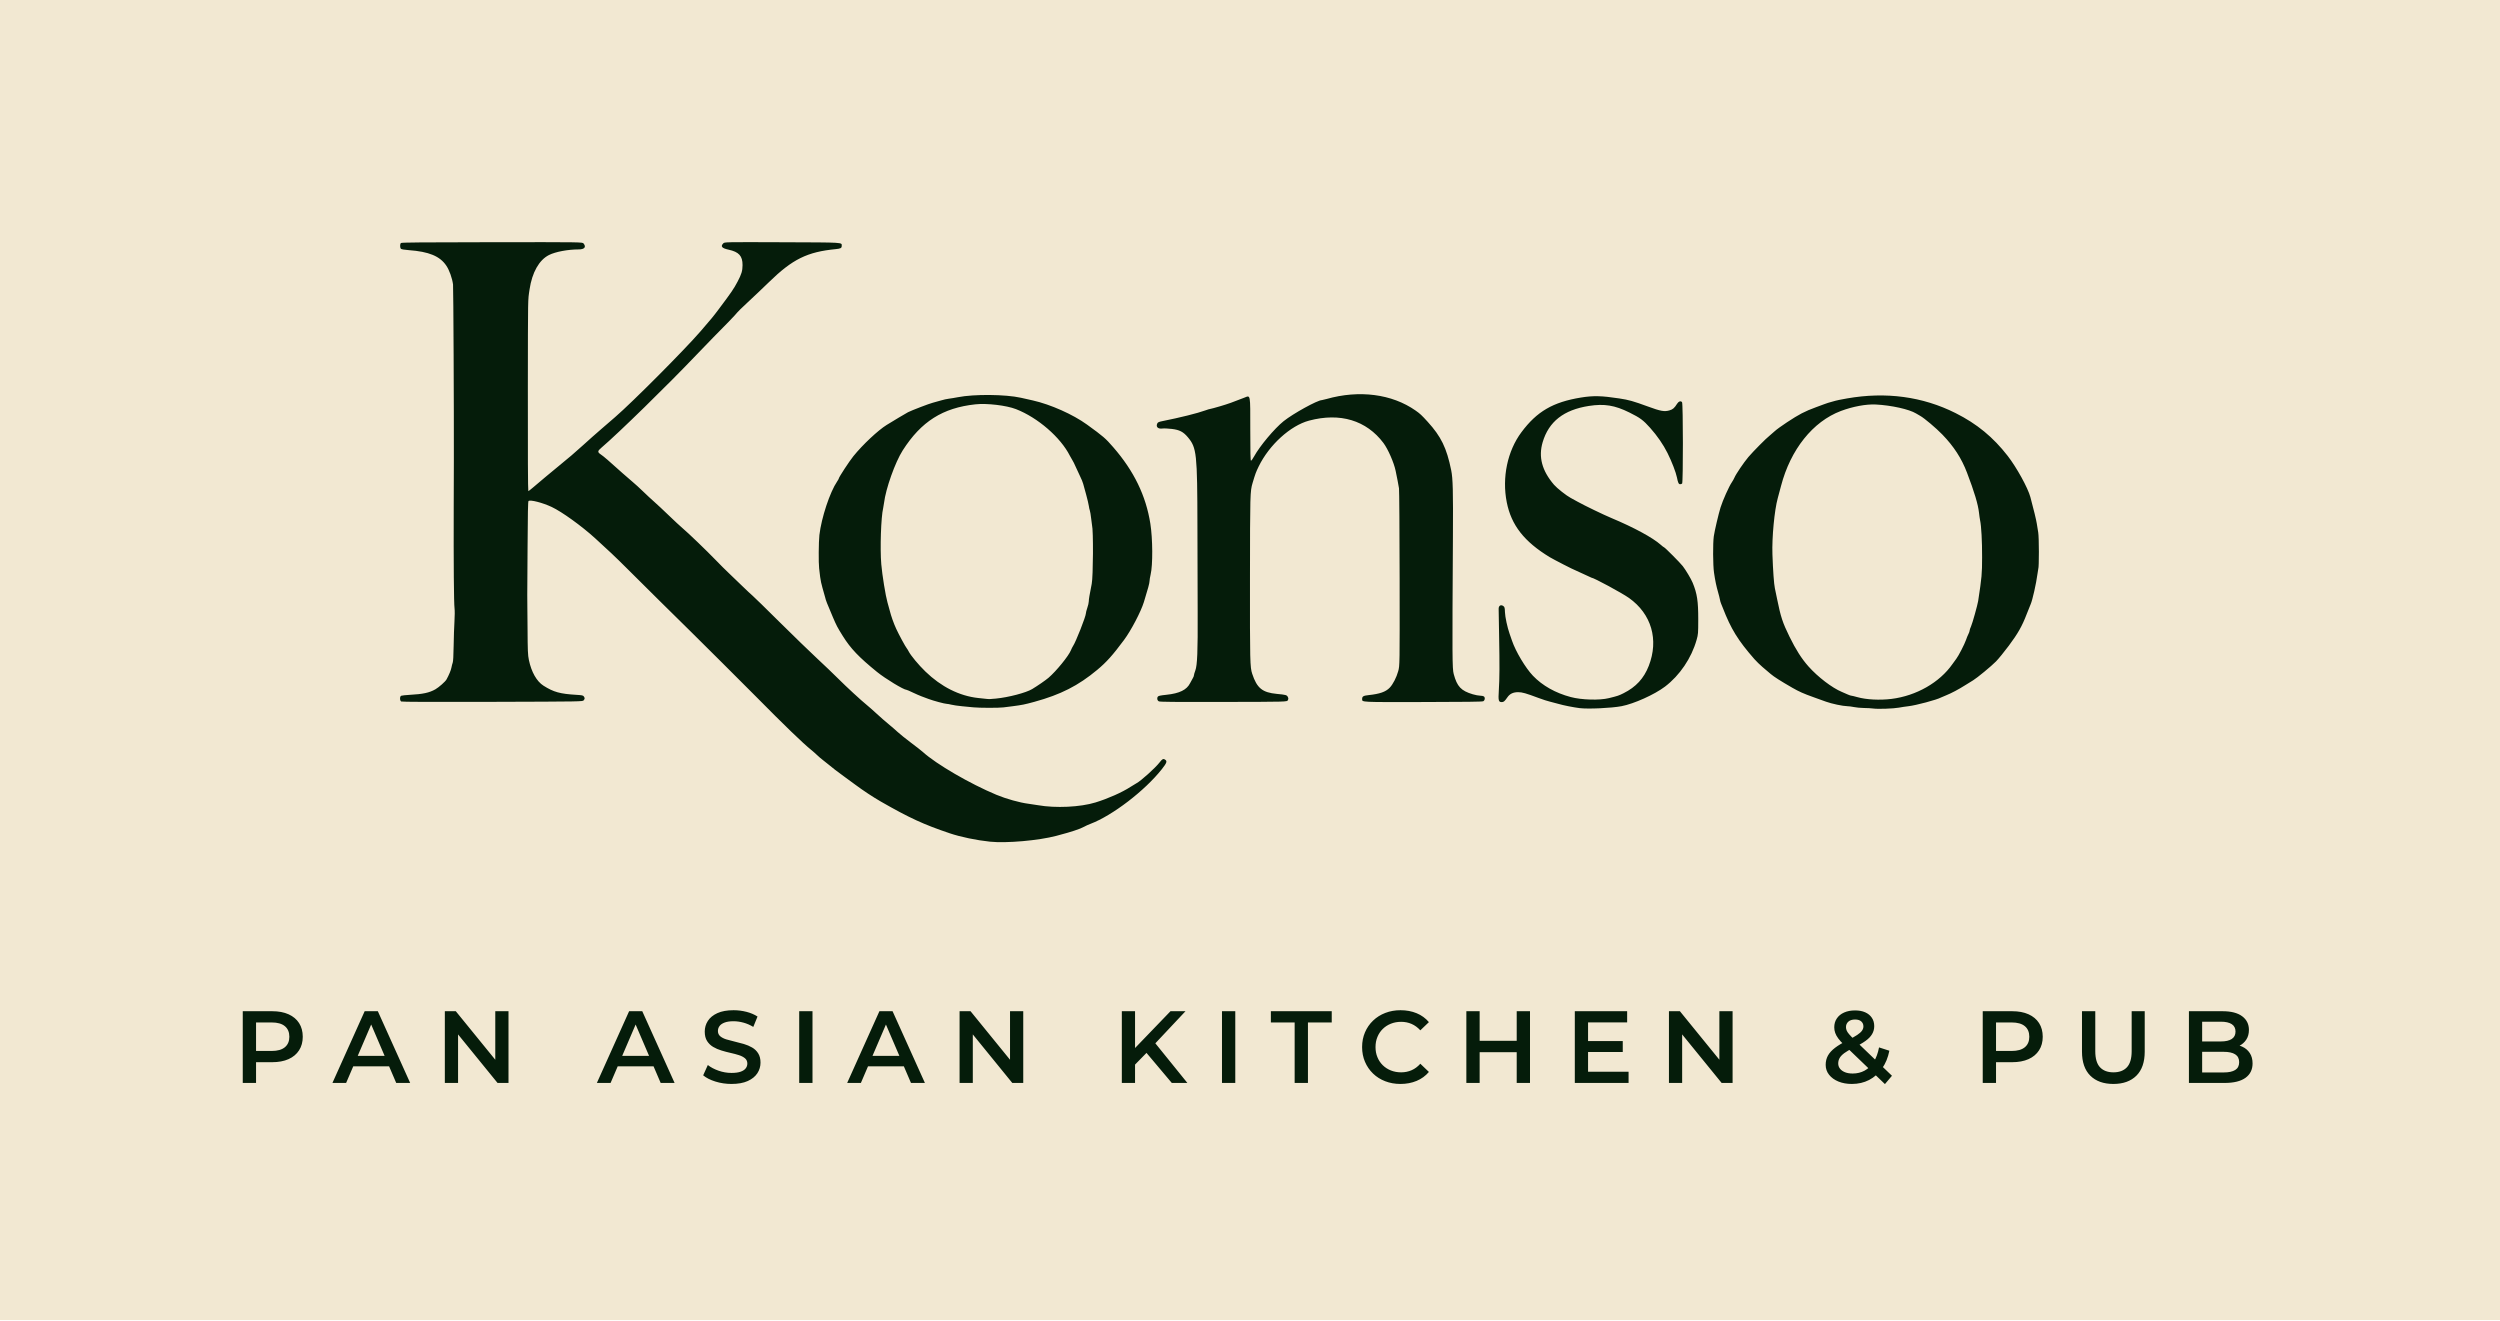
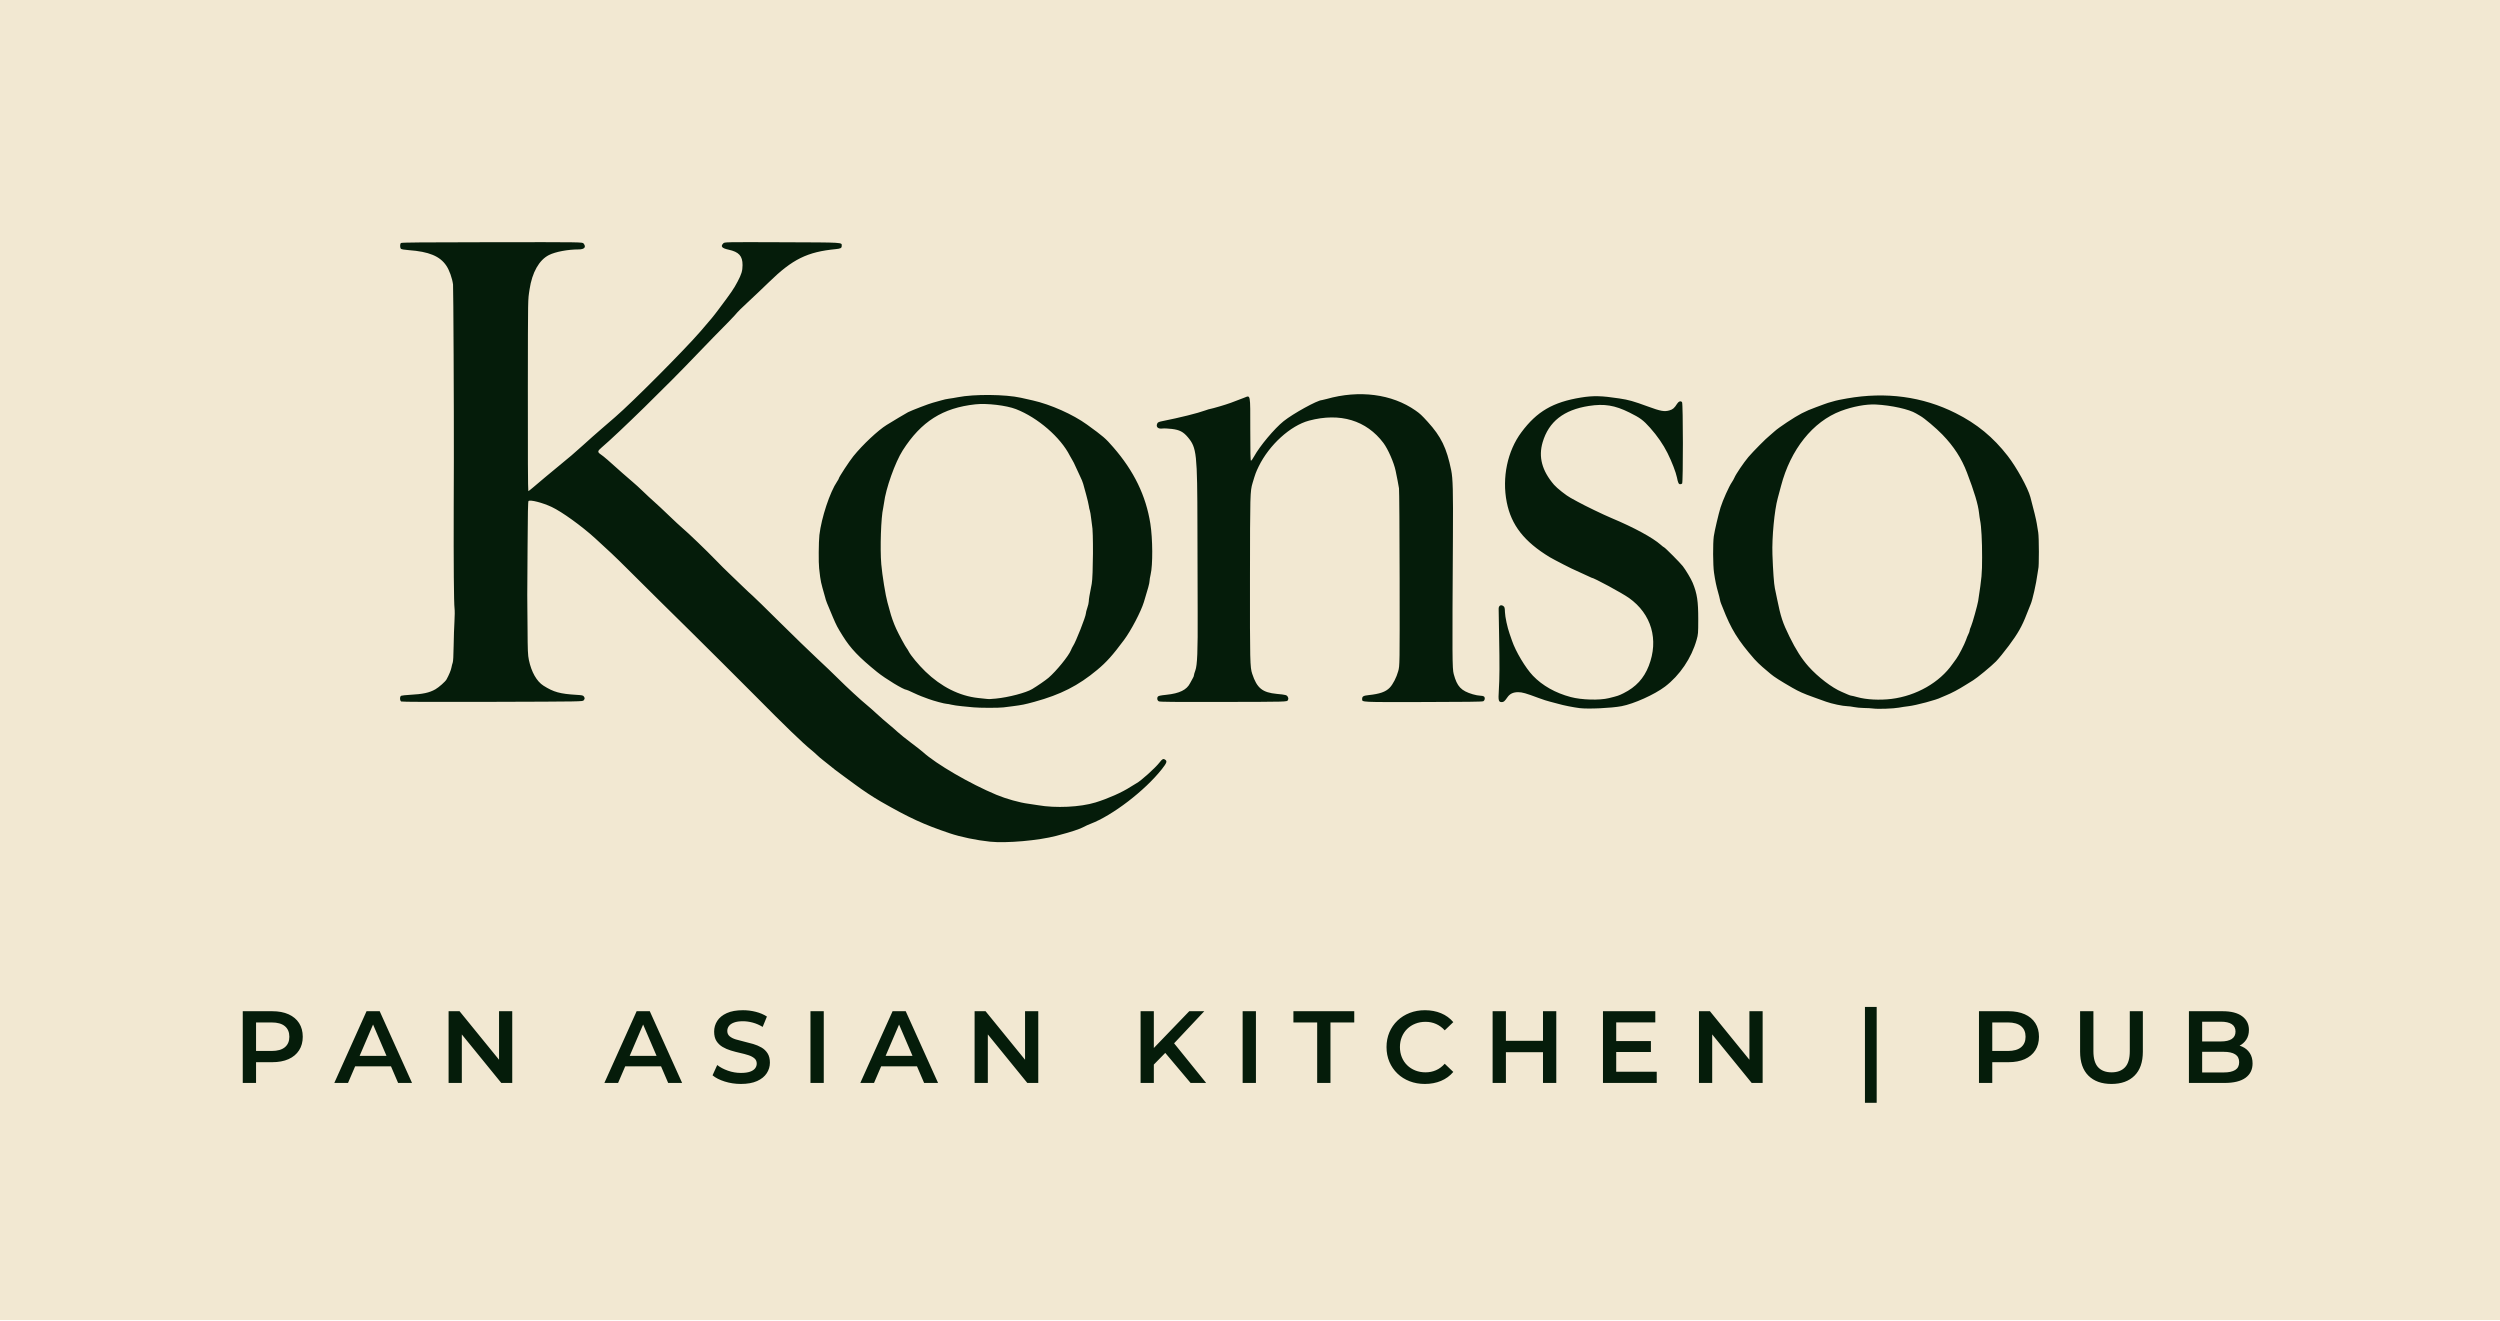
<svg xmlns="http://www.w3.org/2000/svg" viewBox="105 350 1070 565" width="1070" height="565">
  <rect x="105" y="350" width="1070" height="565" fill="#F2E8D2" />
  <path transform="translate(260 440)" fill="#051C0A" fill-rule="evenodd" d="M268.75 270.24 C262.92 269.63 256.16 268.23 251.43 266.63 C240.30 262.87 234.21 260.07 222.00 253.07 C218.72 251.19 214.41 248.34 211.02 245.82 C209.59 244.75 207.55 243.26 206.49 242.50 C204.03 240.75 200.64 238.15 199.48 237.12 C198.99 236.69 197.98 235.88 197.23 235.33 C196.49 234.77 195.37 233.83 194.76 233.22 C194.14 232.62 193.01 231.62 192.24 231.00 C188.63 228.09 180.80 220.53 168.58 208.16 C164.50 204.03 143.81 183.41 140.75 180.42 C135.58 175.37 119.15 159.11 113.14 153.10 C108.88 148.83 104.75 144.92 99.62 140.29 C93.80 135.02 85.47 129.03 81.12 126.98 C77.21 125.14 71.88 123.77 71.20 124.45 C70.98 124.67 70.88 129.57 70.80 144.19 C70.75 154.88 70.69 164.07 70.67 164.62 C70.66 165.18 70.67 167.65 70.71 170.12 C70.74 172.60 70.78 176.59 70.79 179.00 C70.84 188.48 70.92 190.38 71.36 192.47 C72.44 197.65 74.72 201.64 77.62 203.48 C81.96 206.22 84.67 206.97 91.69 207.39 C94.17 207.54 94.55 207.62 94.88 208.08 C95.36 208.77 95.35 209.08 94.81 209.73 C94.38 210.27 94.38 210.27 55.80 210.39 C29.46 210.46 17.06 210.42 16.73 210.24 C16.08 209.89 16.05 208.12 16.69 207.79 C16.93 207.67 18.59 207.49 20.38 207.39 C26.01 207.09 28.76 206.50 31.35 205.02 C32.88 204.14 35.59 201.74 36.11 200.80 C37.17 198.87 38.00 196.88 38.22 195.70 C38.35 194.97 38.60 194.04 38.76 193.62 C38.96 193.13 39.10 190.63 39.16 186.38 C39.21 182.80 39.37 178.12 39.51 175.97 C39.65 173.65 39.67 171.36 39.54 170.34 C39.26 168.08 39.12 151.52 39.19 127.25 C39.22 116.46 39.25 107.23 39.25 106.75 C39.30 85.97 39.05 32.92 38.90 31.75 C38.54 29.05 37.31 25.60 36.01 23.69 C33.28 19.63 28.58 17.69 19.96 17.06 C18.22 16.93 16.88 16.71 16.64 16.52 C16.14 16.10 16.12 14.42 16.62 14.00 C16.91 13.77 25.52 13.69 55.64 13.66 C94.29 13.62 94.29 13.62 94.77 14.22 C96.00 15.73 95.16 16.75 92.67 16.75 C88.03 16.76 82.76 17.75 79.98 19.14 C75.75 21.26 72.73 26.60 71.65 33.88 C70.92 38.81 70.97 35.84 70.92 75.75 C70.88 103.76 70.96 120.04 71.12 120.20 C71.17 120.25 72.05 119.58 73.06 118.71 C75.71 116.44 81.45 111.63 83.62 109.88 C88.21 106.16 91.39 103.44 94.75 100.37 C96.74 98.55 100.18 95.49 102.40 93.59 C104.61 91.68 107.25 89.40 108.27 88.52 C115.77 82.04 137.95 59.76 144.78 51.86 C149.53 46.37 150.24 45.51 152.51 42.48 C158.08 35.07 159.03 33.67 160.70 30.51 C162.37 27.33 162.79 25.95 162.81 23.50 C162.84 19.56 161.27 17.81 156.78 16.85 C153.94 16.24 153.29 15.44 154.57 14.16 C155.14 13.59 155.14 13.59 179.75 13.68 C206.85 13.78 205.25 13.68 205.25 15.28 C205.25 16.17 204.78 16.42 202.74 16.62 C190.52 17.80 184.19 20.92 174.14 30.73 C171.65 33.15 167.57 37.03 165.06 39.35 C162.55 41.68 160.50 43.68 160.50 43.79 C160.50 43.99 154.31 50.43 150.22 54.48 C149.17 55.52 146.07 58.74 143.32 61.62 C130.79 74.79 109.59 95.51 102.43 101.59 C100.67 103.09 100.64 103.50 102.25 104.58 C103.40 105.35 105.48 107.14 111.46 112.53 C112.74 113.68 114.66 115.34 115.71 116.21 C116.76 117.08 118.81 118.94 120.25 120.35 C121.69 121.76 123.83 123.74 125.00 124.76 C126.17 125.78 128.98 128.41 131.25 130.60 C133.52 132.79 136.12 135.21 137.04 135.98 C139.51 138.05 147.39 145.63 151.25 149.63 C153.11 151.56 155.64 154.09 156.88 155.24 C158.11 156.40 160.70 158.88 162.62 160.76 C164.55 162.63 166.57 164.53 167.12 164.98 C167.68 165.43 172.91 170.54 178.75 176.34 C184.60 182.13 191.80 189.12 194.75 191.85 C197.71 194.59 201.71 198.42 203.64 200.35 C207.24 203.95 213.52 209.74 215.99 211.74 C216.75 212.35 218.67 214.04 220.25 215.50 C221.83 216.96 224.08 218.93 225.25 219.88 C226.42 220.83 228.19 222.36 229.19 223.29 C230.19 224.21 232.78 226.29 234.94 227.91 C237.11 229.53 239.38 231.31 240.00 231.87 C245.76 237.08 260.12 245.43 271.46 250.17 C275.61 251.90 281.47 253.54 285.12 254.00 C286.23 254.14 288.06 254.42 289.21 254.62 C296.83 255.96 307.33 255.46 313.88 253.45 C319.27 251.79 325.28 249.12 328.88 246.77 C329.84 246.14 330.99 245.44 331.44 245.21 C333.28 244.26 339.45 238.70 341.26 236.37 C342.46 234.81 342.86 234.60 343.66 235.13 C344.65 235.77 344.40 236.51 342.23 239.25 C334.96 248.44 321.11 259.05 311.74 262.60 C310.85 262.93 309.61 263.49 308.99 263.85 C307.22 264.84 303.52 266.05 297.12 267.74 C289.48 269.76 275.75 270.96 268.75 270.24 Z M646.75 213.25 C645.99 213.14 644.19 213.03 642.75 213.02 C641.31 213.00 639.39 212.82 638.50 212.62 C637.61 212.43 636.31 212.26 635.62 212.25 C633.80 212.23 628.94 211.20 626.50 210.31 C625.33 209.89 622.97 209.04 621.25 208.42 C616.87 206.86 615.01 206.02 612.08 204.34 C606.88 201.34 604.33 199.71 602.83 198.44 C601.98 197.72 600.41 196.38 599.33 195.47 C598.26 194.55 596.70 193.04 595.87 192.09 C588.84 184.05 585.88 179.25 582.34 170.12 C582.12 169.57 581.80 168.77 581.62 168.34 C581.43 167.90 581.21 167.12 581.12 166.59 C581.03 166.06 580.70 164.72 580.38 163.62 C579.62 161.01 579.09 158.51 578.60 155.12 C578.13 151.91 578.08 142.48 578.51 139.50 C578.85 137.15 580.54 129.96 581.39 127.20 C582.34 124.15 585.03 118.14 586.24 116.39 C586.63 115.82 587.12 114.95 587.33 114.45 C587.96 112.93 591.29 108.01 593.30 105.62 C595.27 103.29 601.06 97.44 602.38 96.47 C602.79 96.16 603.74 95.33 604.50 94.62 C606.23 93.01 613.15 88.43 616.12 86.92 C618.35 85.80 619.59 85.27 622.25 84.29 C623.01 84.02 624.54 83.45 625.65 83.03 C626.77 82.61 628.19 82.15 628.81 82.02 C629.43 81.88 630.21 81.66 630.55 81.53 C630.90 81.40 633.13 80.95 635.52 80.53 C652.16 77.60 667.89 79.72 682.00 86.81 C691.12 91.39 698.09 97.12 704.31 105.15 C708.13 110.08 712.94 118.81 714.00 122.75 C715.39 127.90 716.54 132.66 716.74 134.06 C716.86 134.92 717.14 136.64 717.36 137.88 C717.72 139.92 717.74 152.91 717.38 153.49 C717.33 153.57 717.17 154.59 717.02 155.76 C716.51 159.71 714.90 166.85 714.13 168.59 C713.81 169.30 713.03 171.26 712.38 172.95 C710.43 178.04 708.65 181.16 704.76 186.38 C702.81 188.99 700.35 192.01 699.29 193.09 C697.36 195.07 691.13 200.21 689.50 201.17 C689.02 201.45 687.56 202.36 686.25 203.18 C683.29 205.06 680.15 206.72 677.89 207.62 C676.94 207.99 675.98 208.40 675.77 208.52 C673.96 209.51 664.99 211.91 661.75 212.27 C660.58 212.40 658.78 212.67 657.75 212.87 C655.50 213.30 648.67 213.54 646.75 213.25 Z M521.12 213.08 C518.44 212.75 514.07 211.88 512.03 211.27 C510.71 210.88 509.01 210.43 508.25 210.27 C507.49 210.12 505.36 209.42 503.50 208.73 C498.04 206.69 496.52 206.26 494.77 206.25 C492.64 206.25 491.20 206.94 490.16 208.46 C488.99 210.15 488.58 210.50 487.76 210.50 C486.38 210.50 486.22 209.87 486.49 205.61 C486.82 200.27 486.85 194.64 486.62 182.25 C486.51 176.27 486.42 170.99 486.42 170.53 C486.42 169.16 487.47 168.62 488.50 169.45 C488.98 169.83 489.06 170.18 489.12 172.01 C489.18 174.04 490.16 178.57 491.11 181.25 C491.33 181.87 491.79 183.20 492.14 184.22 C493.72 188.86 497.92 195.89 501.09 199.21 C505.12 203.43 510.73 206.60 517.25 208.33 C521.93 209.58 529.58 209.80 533.62 208.80 C537.49 207.84 537.82 207.73 539.88 206.70 C545.18 204.05 548.57 200.38 550.67 195.00 C555.04 183.80 551.83 172.77 542.21 165.93 C539.24 163.82 527.09 157.25 526.15 157.25 C526.10 157.25 524.52 156.52 522.63 155.63 C520.75 154.73 519.15 154.00 519.07 154.00 C518.77 154.00 509.91 149.45 508.29 148.47 C497.35 141.83 491.83 134.77 489.89 124.96 C487.80 114.37 490.18 103.03 496.18 94.98 C502.79 86.11 509.65 82.11 521.62 80.15 C526.92 79.29 530.44 79.37 538.05 80.53 C542.21 81.17 543.95 81.66 550.24 83.96 C555.79 86.00 557.35 86.28 559.55 85.64 C561.01 85.21 561.62 84.67 562.84 82.75 C563.48 81.74 564.42 81.47 564.92 82.15 C565.38 82.77 565.41 116.49 564.95 116.95 C564.79 117.11 564.40 117.25 564.11 117.25 C563.47 117.25 563.17 116.61 562.74 114.38 C562.32 112.22 560.48 107.46 558.69 103.89 C556.86 100.24 554.31 96.54 551.26 93.12 C548.31 89.81 547.00 88.84 542.38 86.55 C536.12 83.44 531.64 82.72 525.05 83.74 C514.28 85.42 507.88 90.43 505.26 99.25 C503.39 105.56 504.95 111.45 510.12 117.48 C511.35 118.92 515.45 122.16 517.21 123.08 C517.57 123.28 518.94 124.03 520.25 124.75 C523.44 126.51 531.20 130.26 534.76 131.75 C544.33 135.76 552.37 140.12 555.78 143.15 C556.46 143.76 557.10 144.25 557.21 144.25 C557.53 144.25 564.06 150.81 565.22 152.30 C566.53 153.98 568.79 157.78 569.47 159.44 C571.37 164.06 571.86 167.30 571.85 175.12 C571.84 181.18 571.82 181.45 571.15 183.84 C568.96 191.64 563.93 199.09 557.62 203.87 C553.16 207.26 544.30 211.25 539.00 212.25 C534.65 213.07 524.76 213.53 521.12 213.08 Z M261.62 212.74 C260.66 212.64 258.47 212.43 256.75 212.27 C255.03 212.11 252.99 211.81 252.21 211.61 C251.44 211.41 250.54 211.25 250.21 211.25 C249.37 211.25 244.43 209.92 242.38 209.14 C241.41 208.77 240.06 208.27 239.38 208.02 C238.69 207.77 237.03 207.04 235.69 206.41 C234.36 205.77 233.15 205.25 233.00 205.25 C231.79 205.25 223.91 200.47 220.34 197.57 C212.57 191.25 209.08 187.59 205.74 182.25 C203.39 178.49 203.02 177.77 201.48 174.17 C198.80 167.86 198.52 167.15 198.15 165.62 C197.95 164.80 197.44 163.01 197.03 161.65 C196.61 160.28 196.16 158.15 196.02 156.90 C195.88 155.65 195.69 154.01 195.59 153.25 C195.30 150.98 195.38 141.81 195.70 139.00 C196.57 131.57 200.20 120.61 203.29 116.08 C203.68 115.51 204.00 114.94 204.00 114.81 C204.00 114.29 208.49 107.43 210.25 105.25 C214.25 100.31 220.79 94.17 224.49 91.88 C226.91 90.37 232.89 86.81 233.63 86.43 C235.22 85.62 242.73 82.74 244.27 82.36 C245.15 82.14 246.72 81.70 247.75 81.39 C248.78 81.07 250.30 80.73 251.12 80.64 C251.95 80.54 253.69 80.26 255.00 80.00 C261.90 78.64 275.38 78.76 282.00 80.25 C283.31 80.54 285.58 81.05 287.06 81.39 C294.67 83.11 304.26 87.39 310.25 91.73 C317.28 96.83 318.13 97.56 321.47 101.41 C330.35 111.62 335.45 122.13 337.35 134.12 C338.37 140.62 338.44 151.80 337.47 155.88 C337.22 156.97 337.00 158.25 337.00 158.72 C337.00 159.55 336.32 162.08 334.59 167.66 C333.32 171.79 329.08 179.89 326.08 183.91 C321.24 190.43 318.57 193.41 314.59 196.72 C306.51 203.46 298.96 207.30 287.72 210.38 C283.53 211.53 282.47 211.74 278.38 212.27 C277.14 212.42 275.39 212.65 274.50 212.76 C272.55 213.02 264.08 213.00 261.62 212.74 Z M341.00 210.18 C340.28 209.82 340.07 208.85 340.56 208.17 C340.82 207.81 341.56 207.65 344.20 207.37 C349.86 206.78 352.94 205.26 354.38 202.36 C354.80 201.52 355.33 200.54 355.57 200.18 C355.81 199.81 356.00 199.30 356.00 199.04 C356.00 198.78 356.27 197.84 356.60 196.97 C357.44 194.73 357.68 188.80 357.60 172.00 C357.57 164.64 357.53 148.16 357.50 135.38 C357.44 104.02 357.19 101.68 353.43 97.17 C351.47 94.82 349.83 93.97 346.52 93.58 C344.93 93.40 343.16 93.31 342.59 93.40 C340.72 93.67 339.70 92.81 340.24 91.41 C340.49 90.76 340.84 90.57 342.50 90.24 C350.11 88.72 357.61 86.85 360.88 85.65 C361.84 85.30 362.80 85.01 363.02 85.01 C363.24 85.00 365.15 84.49 367.27 83.86 C370.65 82.86 372.65 82.15 377.55 80.21 C380.28 79.13 380.12 78.33 380.12 93.83 C380.12 103.61 380.20 107.11 380.41 107.18 C380.57 107.23 381.18 106.40 381.76 105.33 C384.17 100.93 390.42 93.46 394.37 90.28 C398.42 87.03 408.90 81.25 410.76 81.25 C410.93 81.25 411.81 81.04 412.72 80.78 C426.74 76.80 440.76 78.62 450.88 85.72 C452.79 87.06 453.45 87.68 456.03 90.51 C461.79 96.83 464.17 101.71 466.11 111.25 C466.83 114.78 466.97 120.01 466.85 139.75 C466.54 191.52 466.56 196.15 467.19 198.48 C468.63 203.85 470.32 205.65 475.34 207.15 C476.44 207.48 477.86 207.75 478.50 207.75 C479.13 207.75 479.85 207.90 480.10 208.07 C480.72 208.53 480.55 209.78 479.81 210.14 C479.40 210.35 472.17 210.44 454.22 210.47 C426.96 210.52 428.00 210.58 428.00 209.17 C428.00 208.05 428.50 207.75 430.75 207.51 C435.56 207.00 438.09 206.11 439.80 204.33 C441.18 202.90 442.71 199.92 443.44 197.25 C444.09 194.88 444.09 194.88 444.04 157.62 C444.01 137.14 443.89 119.76 443.77 119.00 C443.53 117.47 442.93 114.36 442.33 111.50 C441.59 107.96 439.06 102.21 437.13 99.62 C429.83 89.89 418.54 86.49 405.27 90.03 C397.30 92.16 388.23 100.41 383.73 109.62 C382.52 112.11 382.31 112.67 381.10 116.73 C380.05 120.28 380.02 121.30 379.99 157.41 C379.95 193.33 380.01 195.54 380.95 198.40 C382.97 204.52 385.27 206.40 391.50 206.99 C395.38 207.35 395.79 207.47 396.20 208.32 C396.47 208.88 396.47 209.12 396.20 209.69 C395.87 210.38 395.87 210.38 368.75 210.43 C347.43 210.48 341.49 210.42 341.00 210.18 Z M654.58 209.13 C665.19 207.80 675.15 202.11 680.65 194.22 C681.19 193.45 681.93 192.44 682.29 191.97 C683.22 190.79 685.85 185.68 686.46 183.88 C686.73 183.05 687.19 181.93 687.48 181.38 C687.77 180.84 688.00 180.16 688.00 179.88 C688.00 179.60 688.28 178.78 688.62 178.05 C689.17 176.88 691.39 168.93 691.65 167.25 C693.22 156.88 693.32 155.76 693.34 148.50 C693.36 141.68 693.01 135.15 692.49 132.75 C692.36 132.13 692.14 130.64 692.01 129.43 C691.62 125.88 690.01 120.50 686.87 112.28 C684.53 106.15 681.26 101.09 676.32 95.98 C673.63 93.20 668.64 88.99 666.85 87.99 C666.32 87.70 665.52 87.23 665.08 86.96 C662.14 85.17 654.57 83.48 647.88 83.13 C643.76 82.91 638.01 83.98 632.90 85.90 C620.88 90.44 611.35 102.38 607.27 118.02 C606.82 119.73 606.19 122.08 605.87 123.25 C604.46 128.34 603.35 140.06 603.60 147.25 C603.84 154.25 604.26 160.00 604.64 161.75 C604.84 162.64 605.27 164.73 605.60 166.38 C607.15 174.03 607.96 176.49 610.87 182.43 C613.63 188.07 616.10 191.95 619.06 195.27 C623.06 199.76 629.13 204.40 633.28 206.13 C634.16 206.50 635.35 207.02 635.92 207.28 C636.50 207.54 637.14 207.75 637.35 207.75 C637.56 207.75 638.72 208.03 639.93 208.37 C643.80 209.46 649.52 209.76 654.58 209.13 Z M271.29 208.99 C276.63 208.47 284.17 206.49 286.75 204.93 C289.08 203.53 292.52 201.16 293.78 200.08 C297.05 197.28 302.40 190.72 303.35 188.32 C303.62 187.66 304.02 186.84 304.26 186.50 C305.44 184.79 309.74 173.85 309.76 172.54 C309.76 172.17 310.04 171.09 310.38 170.12 C310.72 169.16 311.00 167.93 311.00 167.38 C311.00 166.50 311.31 164.66 312.26 159.86 C312.89 156.72 312.99 136.80 312.39 134.79 C312.33 134.56 312.15 133.21 312.00 131.79 C311.84 130.37 311.60 128.90 311.46 128.54 C311.31 128.17 311.11 127.26 311.01 126.50 C310.90 125.74 310.40 123.61 309.89 121.75 C309.38 119.89 308.80 117.80 308.61 117.09 C308.42 116.38 307.82 114.90 307.26 113.81 C306.71 112.71 305.86 110.88 305.38 109.75 C304.89 108.62 304.29 107.40 304.03 107.04 C303.77 106.67 303.27 105.78 302.90 105.06 C298.93 97.18 289.18 88.74 279.83 85.10 C275.72 83.51 267.39 82.52 262.50 83.05 C248.49 84.56 239.28 90.39 231.38 102.74 C228.13 107.81 224.10 119.14 223.36 125.28 C223.27 126.02 223.11 127.02 222.99 127.50 C222.07 131.29 221.62 144.77 222.19 151.50 C222.58 156.11 224.04 165.08 224.83 167.79 C225.17 168.94 225.61 170.55 225.82 171.38 C226.42 173.76 227.46 176.70 228.57 179.12 C229.66 181.51 232.56 186.87 233.11 187.50 C233.29 187.71 233.64 188.27 233.88 188.75 C234.78 190.53 238.08 194.51 241.06 197.40 C247.79 203.93 255.63 207.87 263.62 208.74 C265.00 208.89 266.46 209.05 266.88 209.09 C268.35 209.26 268.73 209.25 271.29 208.99 Z" />
-   <path transform="translate(195 775)" fill="#051C0A" fill-rule="nonzero" d="M13.90 38.50V7.80H26.50Q30.57 7.80 33.50 9.11Q36.42 10.42 38.00 12.87Q39.58 15.33 39.58 18.73Q39.58 22.09 38.00 24.54Q36.42 27.00 33.50 28.31Q30.57 29.62 26.50 29.62H17.05L19.59 26.99V38.50ZM19.59 27.59 17.05 24.81H26.27Q30.02 24.81 31.93 23.21Q33.84 21.62 33.84 18.73Q33.84 15.80 31.93 14.21Q30.02 12.61 26.27 12.61H17.05L19.59 9.83Z M52.28 38.50 66.08 7.80H71.71L85.55 38.50H79.58L67.73 10.84H70.00L58.14 38.50ZM58.66 31.39 60.18 26.92H76.75L78.31 31.39Z M100.39 38.50V7.80H105.08L124.32 31.45H121.98V7.80H127.64V38.50H122.95L103.71 14.85H106.05V38.50Z M165.46 38.50 179.26 7.80H184.89L198.73 38.50H192.77L180.91 10.84H183.19L171.33 38.50ZM171.84 31.39 173.36 26.92H189.93L191.49 31.39Z M223.07 38.93Q219.48 38.93 216.19 37.90Q212.90 36.87 210.96 35.24L212.95 30.83Q214.80 32.29 217.52 33.25Q220.24 34.21 223.08 34.21Q225.49 34.21 226.98 33.69Q228.46 33.17 229.16 32.26Q229.86 31.35 229.86 30.21Q229.86 28.81 228.87 27.96Q227.87 27.12 226.26 26.60Q224.65 26.08 222.70 25.65Q220.75 25.22 218.80 24.62Q216.84 24.03 215.23 23.08Q213.63 22.12 212.63 20.56Q211.63 18.99 211.63 16.53Q211.63 14.03 212.96 11.95Q214.30 9.87 217.04 8.62Q219.78 7.37 223.98 7.37Q226.75 7.37 229.47 8.06Q232.19 8.76 234.22 10.08L232.41 14.52Q230.36 13.27 228.17 12.68Q225.99 12.09 223.93 12.09Q221.60 12.09 220.11 12.66Q218.62 13.23 217.95 14.16Q217.27 15.10 217.27 16.27Q217.27 17.67 218.26 18.52Q219.26 19.36 220.87 19.86Q222.48 20.35 224.43 20.80Q226.39 21.25 228.34 21.82Q230.29 22.40 231.90 23.33Q233.51 24.26 234.50 25.83Q235.50 27.39 235.50 29.81Q235.50 32.27 234.15 34.35Q232.79 36.43 230.04 37.68Q227.28 38.93 223.07 38.93Z M252.06 38.50V7.80H257.75V38.50Z M272.59 38.50 286.39 7.80H292.02L305.86 38.50H299.90L288.04 10.84H290.32L278.46 38.50ZM278.97 31.39 280.49 26.92H297.06L298.62 31.39Z M320.70 38.50V7.80H325.39L344.63 31.45H342.29V7.80H347.95V38.50H343.26L324.02 14.85H326.36V38.50Z M395.19 31.27 394.89 24.50 410.97 7.80H417.39L404.03 22.02L400.84 25.49ZM390.14 38.50V7.80H395.80V38.50ZM411.53 38.50 399.75 24.51 403.52 20.34 418.20 38.50Z M433.01 38.50V7.80H438.70V38.50Z M464.11 38.50V12.62H453.93V7.80H479.98V12.62H469.80V38.50Z M509.40 38.93Q505.87 38.93 502.87 37.77Q499.86 36.61 497.66 34.48Q495.45 32.35 494.22 29.47Q492.98 26.59 492.98 23.15Q492.98 19.71 494.22 16.83Q495.45 13.95 497.68 11.82Q499.90 9.69 502.91 8.53Q505.91 7.37 509.44 7.37Q513.19 7.37 516.32 8.66Q519.44 9.95 521.57 12.47L517.90 15.98Q516.23 14.15 514.17 13.25Q512.10 12.34 509.70 12.34Q507.31 12.34 505.31 13.14Q503.31 13.93 501.83 15.38Q500.35 16.83 499.54 18.81Q498.72 20.78 498.72 23.15Q498.72 25.52 499.54 27.49Q500.35 29.47 501.83 30.92Q503.31 32.37 505.31 33.16Q507.31 33.96 509.70 33.96Q512.10 33.96 514.17 33.05Q516.23 32.15 517.90 30.28L521.57 33.79Q519.44 36.31 516.32 37.62Q513.19 38.93 509.40 38.93Z M559.15 38.50V7.80H564.84V38.50ZM537.60 38.50V7.80H543.29V38.50ZM542.81 25.35V20.47H559.58V25.35Z M584.02 38.50V7.80H606.42V12.59H589.69V33.71H607.03V38.50ZM589.26 25.25V20.58H604.54V25.25Z M624.31 38.50V7.80H629.00L648.24 31.45H645.89V7.80H651.55V38.50H646.86L627.62 14.85H629.96V38.50Z M716.75 38.99 699.22 22.15Q697.69 20.69 696.78 19.46Q695.87 18.23 695.47 17.08Q695.06 15.92 695.06 14.68Q695.06 12.53 696.16 10.90Q697.25 9.26 699.27 8.36Q701.29 7.46 703.98 7.46Q706.47 7.46 708.30 8.27Q710.12 9.08 711.14 10.59Q712.17 12.10 712.17 14.20Q712.17 16.03 711.26 17.59Q710.36 19.15 708.39 20.55Q706.43 21.96 703.20 23.50Q700.76 24.69 699.36 25.73Q697.96 26.78 697.36 27.83Q696.76 28.89 696.76 30.16Q696.76 31.43 697.53 32.41Q698.30 33.38 699.69 33.93Q701.07 34.47 702.95 34.47Q705.78 34.47 708.07 33.22Q710.37 31.97 711.95 29.47Q713.54 26.96 714.23 23.29L718.65 24.71Q717.76 29.15 715.51 32.33Q713.25 35.52 709.97 37.23Q706.68 38.93 702.59 38.93Q699.36 38.93 696.83 37.89Q694.30 36.84 692.84 34.99Q691.39 33.15 691.39 30.76Q691.39 28.56 692.35 26.80Q693.32 25.04 695.42 23.44Q697.51 21.85 700.84 20.22Q703.42 18.93 704.88 17.96Q706.34 16.99 706.94 16.12Q707.54 15.26 707.54 14.30Q707.54 12.99 706.62 12.17Q705.70 11.35 703.98 11.35Q702.13 11.35 701.11 12.25Q700.08 13.16 700.08 14.59Q700.08 15.34 700.36 16.03Q700.64 16.73 701.40 17.62Q702.16 18.51 703.55 19.87L719.76 35.43Z M758.61 38.50V7.80H771.21Q775.28 7.80 778.21 9.11Q781.13 10.42 782.71 12.87Q784.29 15.33 784.29 18.73Q784.29 22.09 782.71 24.54Q781.13 27.00 778.21 28.31Q775.28 29.62 771.21 29.62H761.76L764.30 26.99V38.50ZM764.30 27.59 761.76 24.81H770.97Q774.73 24.81 776.64 23.21Q778.54 21.62 778.54 18.73Q778.54 15.80 776.64 14.21Q774.73 12.61 770.97 12.61H761.76L764.30 9.83Z M814.52 38.93Q808.22 38.93 804.65 35.39Q801.09 31.84 801.09 25.11V7.80H806.78V24.91Q806.78 29.64 808.81 31.80Q810.85 33.96 814.56 33.96Q818.29 33.96 820.32 31.80Q822.35 29.64 822.35 24.91V7.80H827.94V25.11Q827.94 31.84 824.38 35.39Q820.81 38.93 814.52 38.93Z M846.86 38.50V7.80H861.23Q866.75 7.80 869.65 9.96Q872.54 12.13 872.54 15.79Q872.54 18.23 871.40 19.97Q870.26 21.71 868.35 22.65Q866.45 23.59 864.19 23.59L864.99 22.02Q867.60 22.02 869.65 22.96Q871.71 23.89 872.90 25.70Q874.10 27.51 874.10 30.15Q874.10 34.10 871.08 36.30Q868.05 38.50 862.11 38.50ZM852.52 34.01H861.77Q864.97 34.01 866.66 32.96Q868.36 31.91 868.36 29.62Q868.36 27.32 866.66 26.25Q864.97 25.18 861.77 25.18H852.09V20.74H860.59Q863.57 20.74 865.18 19.69Q866.80 18.64 866.80 16.52Q866.80 14.38 865.18 13.33Q863.57 12.29 860.59 12.29H852.52Z" />
+   <path transform="translate(195 775)" fill="#051C0A" fill-rule="nonzero" d="M13.90 38.50V7.80H26.50Q30.57 7.80 33.50 9.11Q36.42 10.42 38.00 12.87Q39.58 15.33 39.58 18.73Q39.58 22.09 38.00 24.54Q36.42 27.00 33.50 28.31Q30.57 29.62 26.50 29.62H17.05L19.59 26.99V38.50ZM19.59 27.59 17.05 24.81H26.27Q30.02 24.81 31.93 23.21Q33.84 21.62 33.84 18.73Q33.84 15.80 31.93 14.21Q30.02 12.61 26.27 12.61H17.05L19.59 9.83Z M53.08 38.50 66.88 7.80H72.51L86.35 38.50H80.39L68.53 10.84H70.81L58.95 38.50ZM59.46 31.39 60.98 26.92H77.55L79.11 31.39Z M102.00 38.50V7.80H106.69L125.93 31.45H123.59V7.80H129.24V38.50H124.55L105.31 14.85H107.66V38.50Z M168.67 38.50 182.48 7.80H188.11L201.95 38.50H195.98L184.12 10.84H186.40L174.54 38.50ZM175.05 31.39 176.58 26.92H193.14L194.70 31.39Z M227.09 38.93Q223.50 38.93 220.21 37.90Q216.92 36.87 214.97 35.24L216.97 30.83Q218.82 32.29 221.54 33.25Q224.25 34.21 227.10 34.21Q229.51 34.21 230.99 33.69Q232.48 33.17 233.18 32.26Q233.88 31.35 233.88 30.21Q233.88 28.81 232.88 27.96Q231.89 27.12 230.28 26.60Q228.67 26.08 226.72 25.65Q224.77 25.22 222.81 24.62Q220.86 24.03 219.25 23.08Q217.64 22.12 216.64 20.56Q215.65 18.99 215.65 16.53Q215.65 14.03 216.98 11.95Q218.31 9.87 221.05 8.62Q223.80 7.37 228.00 7.37Q230.77 7.37 233.49 8.06Q236.21 8.76 238.24 10.08L236.42 14.52Q234.37 13.27 232.19 12.68Q230.00 12.09 227.95 12.09Q225.62 12.09 224.13 12.66Q222.64 13.23 221.96 14.16Q221.28 15.10 221.28 16.27Q221.28 17.67 222.28 18.52Q223.28 19.36 224.89 19.86Q226.50 20.35 228.45 20.80Q230.40 21.25 232.35 21.82Q234.30 22.40 235.91 23.33Q237.52 24.26 238.52 25.83Q239.52 27.39 239.52 29.81Q239.52 32.27 238.16 34.35Q236.81 36.43 234.05 37.68Q231.30 38.93 227.09 38.93Z M256.88 38.50V7.80H262.57V38.50Z M278.21 38.50 292.02 7.80H297.65L311.49 38.50H305.52L293.66 10.84H295.94L284.08 38.50ZM284.59 31.39 286.12 26.92H302.68L304.24 31.39Z M327.13 38.50V7.80H331.82L351.06 31.45H348.72V7.80H354.38V38.50H349.69L330.45 14.85H332.79V38.50Z M403.22 31.27 402.92 24.50 419.00 7.80H425.43L412.06 22.02L408.88 25.49ZM398.17 38.50V7.80H403.84V38.50ZM419.57 38.50 407.78 24.51 411.55 20.34 426.23 38.50Z M441.85 38.50V7.80H447.54V38.50Z M473.75 38.50V12.62H463.58V7.80H489.62V12.62H479.44V38.50Z M519.84 38.93Q516.31 38.93 513.31 37.77Q510.31 36.61 508.10 34.48Q505.89 32.35 504.66 29.47Q503.43 26.59 503.43 23.15Q503.43 19.71 504.66 16.83Q505.89 13.95 508.12 11.82Q510.35 9.69 513.35 8.53Q516.35 7.37 519.88 7.37Q523.64 7.37 526.76 8.66Q529.88 9.95 532.01 12.47L528.34 15.98Q526.68 14.15 524.61 13.25Q522.55 12.34 520.14 12.34Q517.76 12.34 515.75 13.14Q513.75 13.93 512.27 15.38Q510.79 16.83 509.98 18.81Q509.17 20.78 509.17 23.15Q509.17 25.52 509.98 27.49Q510.79 29.47 512.27 30.92Q513.75 32.37 515.75 33.16Q517.76 33.96 520.14 33.96Q522.55 33.96 524.61 33.05Q526.68 32.15 528.34 30.28L532.01 33.79Q529.88 36.31 526.76 37.62Q523.64 38.93 519.84 38.93Z M570.40 38.50V7.80H576.09V38.50ZM548.84 38.50V7.80H554.53V38.50ZM554.06 25.35V20.47H570.83V25.35Z M596.07 38.50V7.80H618.47V12.59H601.74V33.71H619.08V38.50ZM601.31 25.25V20.58H616.59V25.25Z M637.16 38.50V7.80H641.85L661.09 31.45H658.75V7.80H664.41V38.50H659.72L640.47 14.85H642.82V38.50Z M708.20 47.01V5.96H713.22V47.01Z M757.00 38.50V7.80H769.61Q773.67 7.80 776.60 9.11Q779.53 10.42 781.10 12.87Q782.68 15.33 782.68 18.73Q782.68 22.09 781.10 24.54Q779.53 27.00 776.60 28.31Q773.67 29.62 769.61 29.62H760.15L762.69 26.99V38.50ZM762.69 27.59 760.15 24.81H769.37Q773.12 24.81 775.03 23.21Q776.94 21.62 776.94 18.73Q776.94 15.80 775.03 14.21Q773.12 12.61 769.37 12.61H760.15L762.69 9.83Z M813.71 38.93Q807.41 38.93 803.85 35.39Q800.28 31.84 800.28 25.11V7.80H805.98V24.91Q805.98 29.64 808.01 31.80Q810.05 33.96 813.76 33.96Q817.48 33.96 819.51 31.80Q821.55 29.64 821.55 24.91V7.80H827.14V25.11Q827.14 31.84 823.57 35.39Q820.01 38.93 813.71 38.93Z M846.86 38.50V7.80H861.23Q866.75 7.80 869.65 9.96Q872.54 12.13 872.54 15.79Q872.54 18.23 871.40 19.97Q870.26 21.71 868.35 22.65Q866.45 23.59 864.19 23.59L864.99 22.02Q867.60 22.02 869.65 22.96Q871.71 23.89 872.90 25.70Q874.10 27.51 874.10 30.15Q874.10 34.10 871.08 36.30Q868.05 38.50 862.11 38.50ZM852.52 34.01H861.77Q864.97 34.01 866.66 32.96Q868.36 31.91 868.36 29.62Q868.36 27.32 866.66 26.25Q864.97 25.18 861.77 25.18H852.09V20.74H860.59Q863.57 20.74 865.18 19.69Q866.80 18.64 866.80 16.52Q866.80 14.38 865.18 13.33Q863.57 12.29 860.59 12.29H852.52Z" />
</svg>
